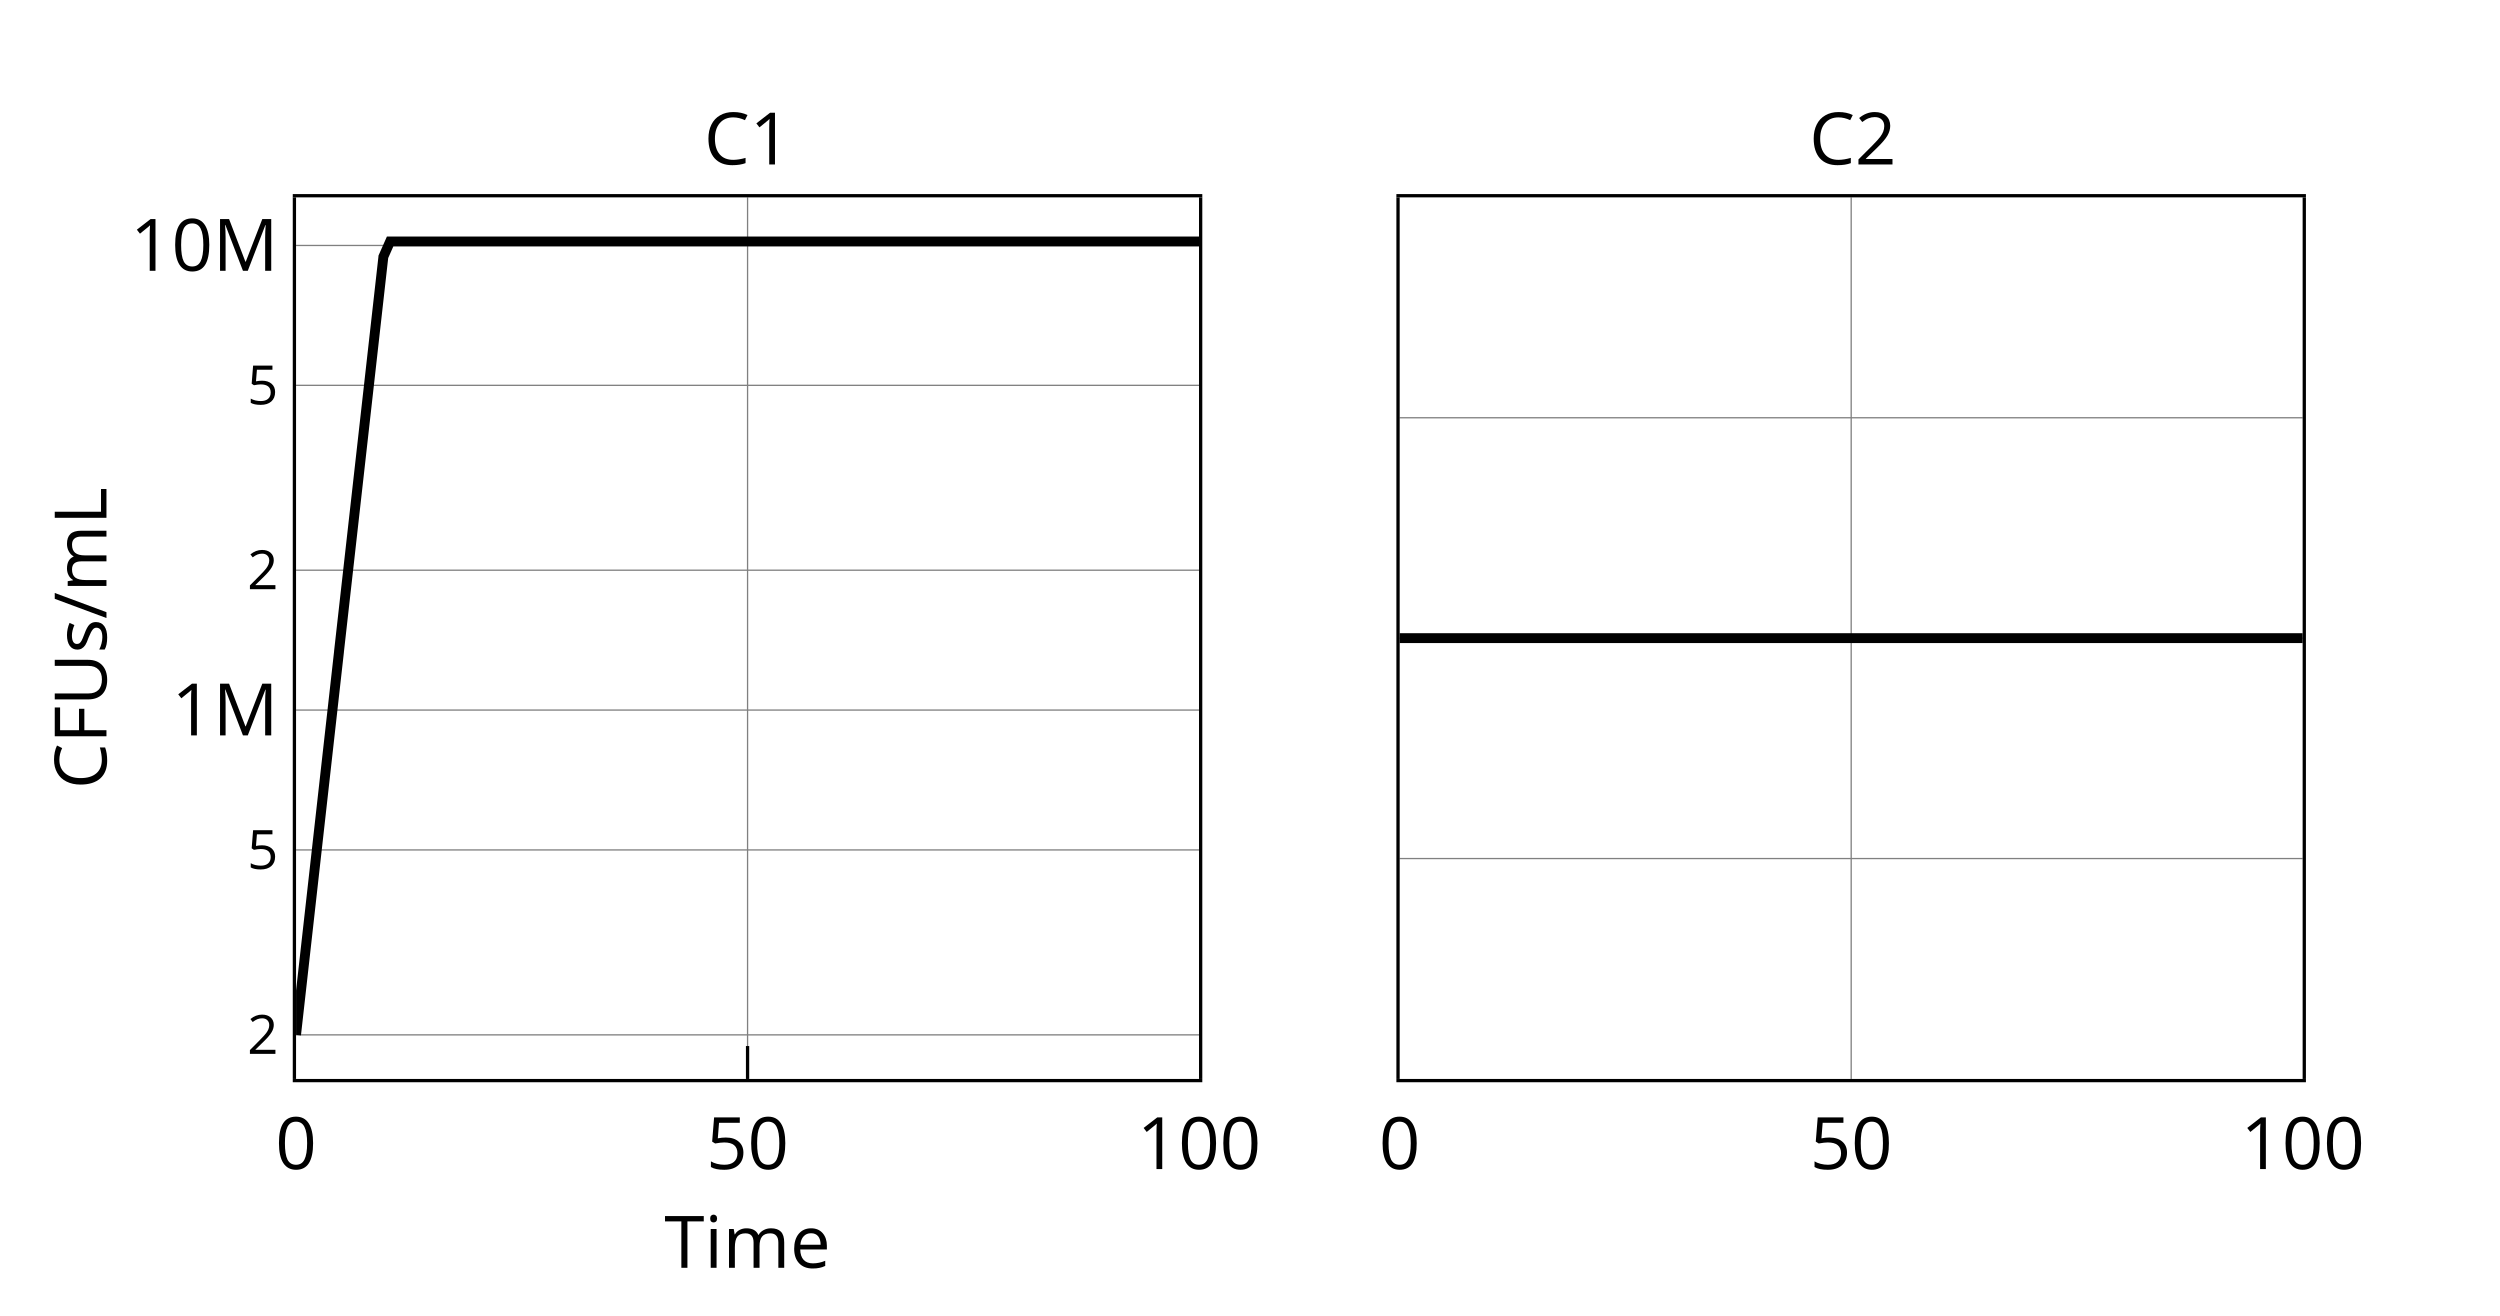
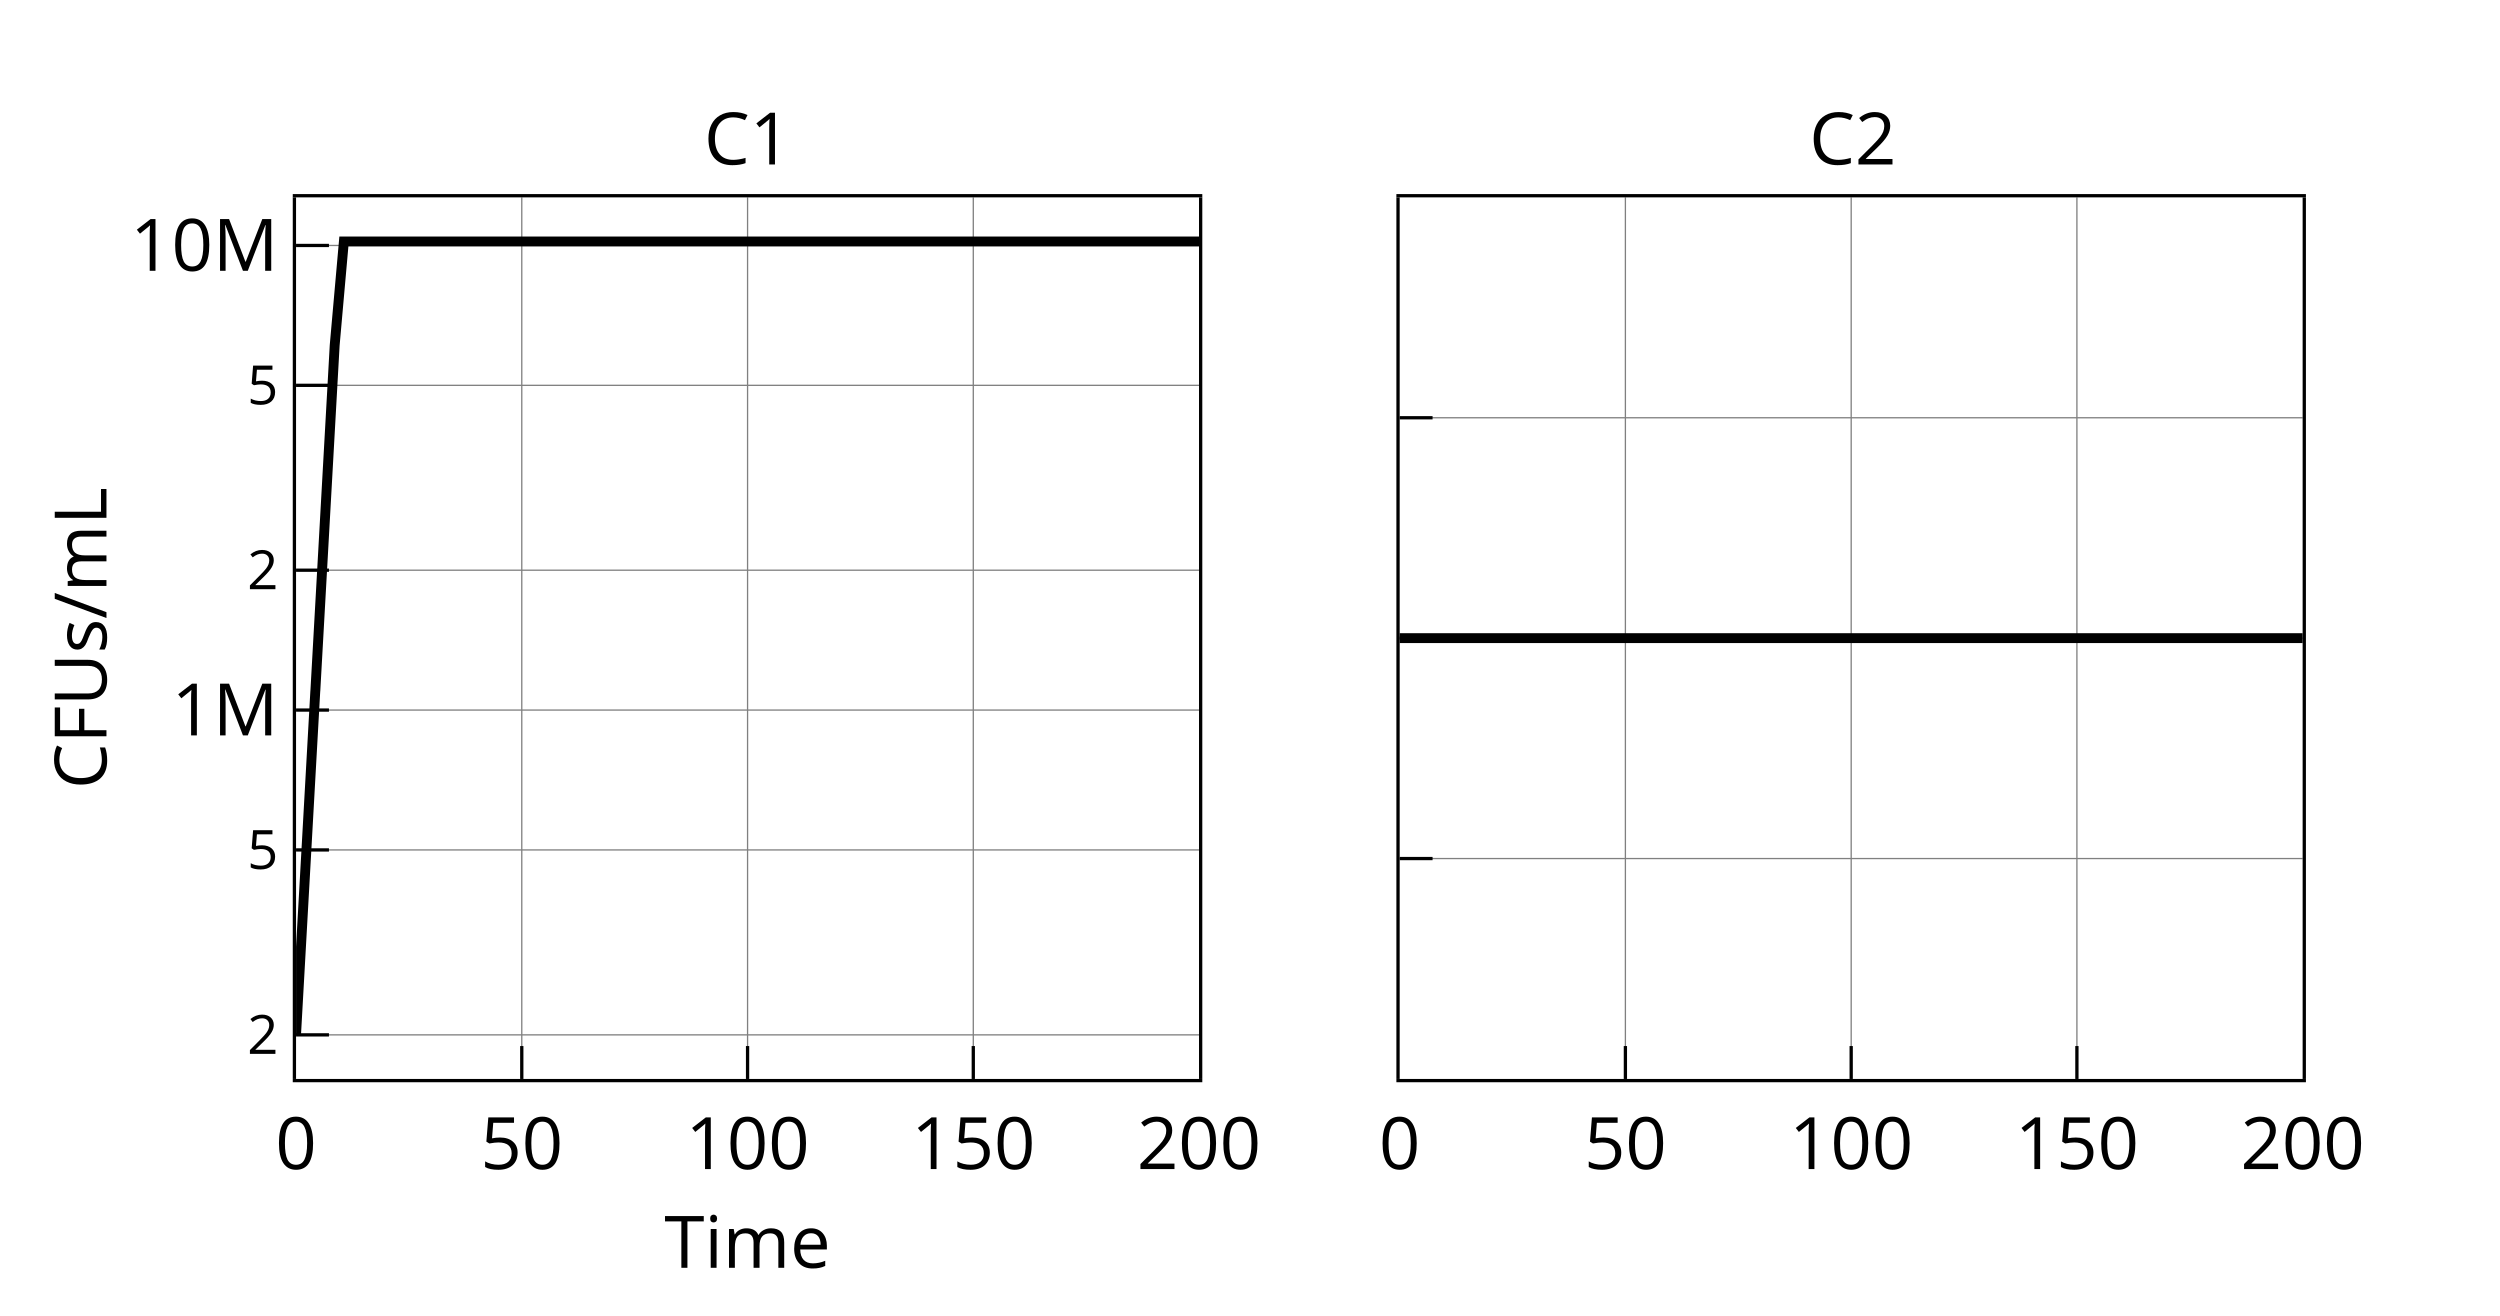
<svg xmlns="http://www.w3.org/2000/svg" class="main-svg" width="380" height="200" style="" viewBox="0 0 380 200">
  <rect x="0" y="0" width="380" height="200" style="fill: rgb(255, 255, 255); fill-opacity: 1;" />
-   <defs id="defs-1fdc90">
+   <defs id="defs-13b8bc">
    <g class="clips">
-       <clipPath id="clip1fdc90xyplot" class="plotclip">
+       <clipPath id="clip13b8bcxyplot" class="plotclip">
        <rect width="137.25" height="134" />
      </clipPath>
-       <clipPath id="clip1fdc90x2y2plot" class="plotclip">
+       <clipPath id="clip13b8bcx2y2plot" class="plotclip">
        <rect width="137.25" height="134" />
      </clipPath>
-       <clipPath class="axesclip" id="clip1fdc90x">
+       <clipPath class="axesclip" id="clip13b8bcx">
        <rect x="45" y="0" width="137.25" height="200" />
      </clipPath>
-       <clipPath class="axesclip" id="clip1fdc90y">
+       <clipPath class="axesclip" id="clip13b8bcy">
        <rect x="0" y="30" width="380" height="134" />
      </clipPath>
-       <clipPath class="axesclip" id="clip1fdc90xy">
+       <clipPath class="axesclip" id="clip13b8bcxy">
        <rect x="45" y="30" width="137.25" height="134" />
      </clipPath>
-       <clipPath class="axesclip" id="clip1fdc90y2">
+       <clipPath class="axesclip" id="clip13b8bcy2">
        <rect x="0" y="30" width="380" height="134" />
      </clipPath>
-       <clipPath class="axesclip" id="clip1fdc90xy2">
+       <clipPath class="axesclip" id="clip13b8bcxy2">
        <rect x="45" y="30" width="137.25" height="134" />
      </clipPath>
-       <clipPath class="axesclip" id="clip1fdc90x2">
+       <clipPath class="axesclip" id="clip13b8bcx2">
        <rect x="212.75" y="0" width="137.25" height="200" />
      </clipPath>
-       <clipPath class="axesclip" id="clip1fdc90x2y">
+       <clipPath class="axesclip" id="clip13b8bcx2y">
        <rect x="212.75" y="30" width="137.25" height="134" />
      </clipPath>
-       <clipPath class="axesclip" id="clip1fdc90x2y2">
+       <clipPath class="axesclip" id="clip13b8bcx2y2">
        <rect x="212.75" y="30" width="137.25" height="134" />
      </clipPath>
    </g>
    <g class="gradients" />
    <g class="patterns" />
  </defs>
  <g class="bglayer" />
  <g class="layer-below">
    <g class="imagelayer" />
    <g class="shapelayer" />
  </g>
  <g class="cartesianlayer">
    <g class="subplot xy">
      <g class="layer-subplot">
        <g class="shapelayer" />
        <g class="imagelayer" />
      </g>
      <g class="minor-gridlayer">
        <g class="x" />
        <g class="y" />
      </g>
      <g class="gridlayer">
        <g class="x">
+           <path class="xgrid crisp" transform="translate(79.31,0)" d="M0,30v134" style="stroke: rgb(128, 128, 128); stroke-opacity: 1; stroke-width: 0.2px;" />
          <path class="xgrid crisp" transform="translate(113.63,0)" d="M0,30v134" style="stroke: rgb(128, 128, 128); stroke-opacity: 1; stroke-width: 0.2px;" />
+           <path class="xgrid crisp" transform="translate(147.94,0)" d="M0,30v134" style="stroke: rgb(128, 128, 128); stroke-opacity: 1; stroke-width: 0.2px;" />
        </g>
        <g class="y">
          <path class="ygrid crisp" transform="translate(0,157.3)" d="M45,0h137.25" style="stroke: rgb(128, 128, 128); stroke-opacity: 1; stroke-width: 0.2px;" />
          <path class="ygrid crisp" transform="translate(0,129.19)" d="M45,0h137.25" style="stroke: rgb(128, 128, 128); stroke-opacity: 1; stroke-width: 0.2px;" />
          <path class="ygrid crisp" transform="translate(0,107.93)" d="M45,0h137.25" style="stroke: rgb(128, 128, 128); stroke-opacity: 1; stroke-width: 0.2px;" />
          <path class="ygrid crisp" transform="translate(0,86.67)" d="M45,0h137.25" style="stroke: rgb(128, 128, 128); stroke-opacity: 1; stroke-width: 0.2px;" />
          <path class="ygrid crisp" transform="translate(0,58.57)" d="M45,0h137.25" style="stroke: rgb(128, 128, 128); stroke-opacity: 1; stroke-width: 0.2px;" />
          <path class="ygrid crisp" transform="translate(0,37.31)" d="M45,0h137.25" style="stroke: rgb(128, 128, 128); stroke-opacity: 1; stroke-width: 0.2px;" />
        </g>
      </g>
      <g class="zerolinelayer" />
      <g class="layer-between">
        <g class="shapelayer" />
        <g class="imagelayer" />
      </g>
      <path class="xlines-below" />
      <path class="ylines-below" />
      <g class="overlines-below" />
      <g class="xaxislayer-below" />
      <g class="yaxislayer-below" />
      <g class="overaxes-below" />
      <g class="overplot">
-         <g class="xy" transform="translate(45,30)" clip-path="url(#clip1fdc90xyplot)">
+         <g class="xy" transform="translate(45,30)" clip-path="url(#clip13b8bcxyplot)">
          <g class="scatterlayer mlayer">
-             <g class="trace scatter trace19017c" style="stroke-miterlimit: 2; opacity: 1;">
+             <g class="trace scatter trace065c8d" style="stroke-miterlimit: 2; opacity: 1;">
              <g class="fills" />
              <g class="errorbars" />
              <g class="lines">
-                 <path class="js-line" d="M0,127.3L6.52,69.14L6.53,69.01L13.26,9.15L13.27,9.03L14.3,6.7L14.32,6.7L137.25,6.7" style="vector-effect: none; fill: none; stroke: rgb(0, 0, 0); stroke-opacity: 1; stroke-width: 1.5px; opacity: 1;" />
+                 <path class="js-line" d="M0,127.3L2.92,75.14L2.94,74.89L5.87,22.52L5.89,22.28L7.27,6.7L7.29,6.7L137.25,6.7" style="vector-effect: none; fill: none; stroke: rgb(0, 0, 0); stroke-opacity: 1; stroke-width: 1.5px; opacity: 1;" />
              </g>
              <g class="points" />
              <g class="text" />
            </g>
          </g>
        </g>
      </g>
      <path class="xlines-above crisp" d="M44.5,164.25H182.75M44.5,29.75H182.75" style="fill: none; stroke-width: 0.5px; stroke: rgb(0, 0, 0); stroke-opacity: 1;" />
      <path class="ylines-above crisp" d="M44.75,30V164M182.5,30V164" style="fill: none; stroke-width: 0.5px; stroke: rgb(0, 0, 0); stroke-opacity: 1;" />
      <g class="overlines-above" />
      <g class="xaxislayer-above">
+         <path class="xtick ticks crisp" d="M0,164v-5" transform="translate(79.31,0)" style="stroke: rgb(0, 0, 0); stroke-opacity: 1; stroke-width: 0.5px;" />
        <path class="xtick ticks crisp" d="M0,164v-5" transform="translate(113.63,0)" style="stroke: rgb(0, 0, 0); stroke-opacity: 1; stroke-width: 0.5px;" />
+         <path class="xtick ticks crisp" d="M0,164v-5" transform="translate(147.94,0)" style="stroke: rgb(0, 0, 0); stroke-opacity: 1; stroke-width: 0.5px;" />
        <g class="xtick">
          <text text-anchor="middle" x="0" y="177.7" transform="translate(45,0)" style="font-family: 'Open Sans', verdana, arial, sans-serif; font-size: 11px; fill: rgb(0, 0, 0); fill-opacity: 1; white-space: pre; opacity: 1;">0</text>
        </g>
        <g class="xtick">
-           <text text-anchor="middle" x="0" y="177.7" style="font-family: 'Open Sans', verdana, arial, sans-serif; font-size: 11px; fill: rgb(0, 0, 0); fill-opacity: 1; white-space: pre; opacity: 1;" transform="translate(113.63,0)">50</text>
-         </g>
-         <g class="xtick">
-           <text text-anchor="middle" x="0" y="177.7" style="font-family: 'Open Sans', verdana, arial, sans-serif; font-size: 11px; fill: rgb(0, 0, 0); fill-opacity: 1; white-space: pre; opacity: 1;" transform="translate(182.25,0)">100</text>
+           <text text-anchor="middle" x="0" y="177.7" style="font-family: 'Open Sans', verdana, arial, sans-serif; font-size: 11px; fill: rgb(0, 0, 0); fill-opacity: 1; white-space: pre; opacity: 1;" transform="translate(79.31,0)">50</text>
+         </g>
+         <g class="xtick">
+           <text text-anchor="middle" x="0" y="177.7" style="font-family: 'Open Sans', verdana, arial, sans-serif; font-size: 11px; fill: rgb(0, 0, 0); fill-opacity: 1; white-space: pre; opacity: 1;" transform="translate(113.63,0)">100</text>
+         </g>
+         <g class="xtick">
+           <text text-anchor="middle" x="0" y="177.7" style="font-family: 'Open Sans', verdana, arial, sans-serif; font-size: 11px; fill: rgb(0, 0, 0); fill-opacity: 1; white-space: pre; opacity: 1;" transform="translate(147.94,0)">150</text>
+         </g>
+         <g class="xtick">
+           <text text-anchor="middle" x="0" y="177.7" style="font-family: 'Open Sans', verdana, arial, sans-serif; font-size: 11px; fill: rgb(0, 0, 0); fill-opacity: 1; white-space: pre; opacity: 1;" transform="translate(182.25,0)">200</text>
        </g>
      </g>
      <g class="yaxislayer-above">
+         <path class="ytick ticks crisp" d="M45,0h5" transform="translate(0,157.3)" style="stroke: rgb(0, 0, 0); stroke-opacity: 1; stroke-width: 0.5px;" />
+         <path class="ytick ticks crisp" d="M45,0h5" transform="translate(0,129.19)" style="stroke: rgb(0, 0, 0); stroke-opacity: 1; stroke-width: 0.5px;" />
+         <path class="ytick ticks crisp" d="M45,0h5" transform="translate(0,107.93)" style="stroke: rgb(0, 0, 0); stroke-opacity: 1; stroke-width: 0.5px;" />
+         <path class="ytick ticks crisp" d="M45,0h5" transform="translate(0,86.67)" style="stroke: rgb(0, 0, 0); stroke-opacity: 1; stroke-width: 0.5px;" />
+         <path class="ytick ticks crisp" d="M45,0h5" transform="translate(0,58.57)" style="stroke: rgb(0, 0, 0); stroke-opacity: 1; stroke-width: 0.5px;" />
+         <path class="ytick ticks crisp" d="M45,0h5" transform="translate(0,37.31)" style="stroke: rgb(0, 0, 0); stroke-opacity: 1; stroke-width: 0.5px;" />
        <g class="ytick">
          <text text-anchor="end" x="42.3" y="2.887" transform="translate(0,157.3)" style="font-family: 'Open Sans', verdana, arial, sans-serif; font-size: 8.25px; fill: rgb(0, 0, 0); fill-opacity: 1; white-space: pre; opacity: 1;">2</text>
        </g>
        <g class="ytick">
          <text text-anchor="end" x="42.3" y="2.887" style="font-family: 'Open Sans', verdana, arial, sans-serif; font-size: 8.25px; fill: rgb(0, 0, 0); fill-opacity: 1; white-space: pre; opacity: 1;" transform="translate(0,129.19)">5</text>
        </g>
        <g class="ytick">
          <text text-anchor="end" x="42.3" y="3.85" style="font-family: 'Open Sans', verdana, arial, sans-serif; font-size: 11px; fill: rgb(0, 0, 0); fill-opacity: 1; white-space: pre; opacity: 1;" transform="translate(0,107.93)">1M</text>
        </g>
        <g class="ytick">
          <text text-anchor="end" x="42.3" y="2.887" style="font-family: 'Open Sans', verdana, arial, sans-serif; font-size: 8.25px; fill: rgb(0, 0, 0); fill-opacity: 1; white-space: pre; opacity: 1;" transform="translate(0,86.67)">2</text>
        </g>
        <g class="ytick">
          <text text-anchor="end" x="42.3" y="2.887" style="font-family: 'Open Sans', verdana, arial, sans-serif; font-size: 8.25px; fill: rgb(0, 0, 0); fill-opacity: 1; white-space: pre; opacity: 1;" transform="translate(0,58.57)">5</text>
        </g>
        <g class="ytick">
          <text text-anchor="end" x="42.3" y="3.85" style="font-family: 'Open Sans', verdana, arial, sans-serif; font-size: 11px; fill: rgb(0, 0, 0); fill-opacity: 1; white-space: pre; opacity: 1;" transform="translate(0,37.31)">10M</text>
        </g>
      </g>
      <g class="overaxes-above" />
    </g>
    <g class="subplot x2y2">
      <g class="layer-subplot">
        <g class="shapelayer" />
        <g class="imagelayer" />
      </g>
      <g class="minor-gridlayer">
        <g class="x2" />
        <g class="y2" />
      </g>
      <g class="gridlayer">
        <g class="x2">
+           <path class="x2grid crisp" transform="translate(247.06,0)" d="M0,30v134" style="stroke: rgb(128, 128, 128); stroke-opacity: 1; stroke-width: 0.2px;" />
          <path class="x2grid crisp" transform="translate(281.38,0)" d="M0,30v134" style="stroke: rgb(128, 128, 128); stroke-opacity: 1; stroke-width: 0.2px;" />
+           <path class="x2grid crisp" transform="translate(315.69,0)" d="M0,30v134" style="stroke: rgb(128, 128, 128); stroke-opacity: 1; stroke-width: 0.2px;" />
        </g>
        <g class="y2">
          <path class="y2grid crisp" transform="translate(0,130.5)" d="M212.75,0h137.25" style="stroke: rgb(128, 128, 128); stroke-opacity: 1; stroke-width: 0.2px;" />
          <path class="y2grid crisp" transform="translate(0,97)" d="M212.75,0h137.25" style="stroke: rgb(128, 128, 128); stroke-opacity: 1; stroke-width: 0.2px;" />
          <path class="y2grid crisp" transform="translate(0,63.5)" d="M212.75,0h137.25" style="stroke: rgb(128, 128, 128); stroke-opacity: 1; stroke-width: 0.2px;" />
        </g>
      </g>
      <g class="zerolinelayer" />
      <g class="layer-between">
        <g class="shapelayer" />
        <g class="imagelayer" />
      </g>
      <path class="xlines-below" />
      <path class="ylines-below" />
      <g class="overlines-below" />
      <g class="xaxislayer-below" />
      <g class="yaxislayer-below" />
      <g class="overaxes-below" />
      <g class="overplot">
-         <g class="x2y2" transform="translate(212.75,30)" clip-path="url(#clip1fdc90x2y2plot)">
+         <g class="x2y2" transform="translate(212.75,30)" clip-path="url(#clip13b8bcx2y2plot)">
          <g class="scatterlayer mlayer">
-             <g class="trace scatter tracefed67d" style="stroke-miterlimit: 2; opacity: 1;">
+             <g class="trace scatter trace92464d" style="stroke-miterlimit: 2; opacity: 1;">
              <g class="fills" />
              <g class="errorbars" />
              <g class="lines">
                <path class="js-line" d="M0,67L137.25,67" style="vector-effect: none; fill: none; stroke: rgb(0, 0, 0); stroke-opacity: 1; stroke-width: 1.5px; opacity: 1;" />
              </g>
              <g class="points" />
              <g class="text" />
            </g>
          </g>
        </g>
      </g>
      <path class="xlines-above crisp" d="M212.25,164.25H350.5M212.25,29.75H350.5" style="fill: none; stroke-width: 0.5px; stroke: rgb(0, 0, 0); stroke-opacity: 1;" />
      <path class="ylines-above crisp" d="M212.5,30V164M350.25,30V164" style="fill: none; stroke-width: 0.5px; stroke: rgb(0, 0, 0); stroke-opacity: 1;" />
      <g class="overlines-above" />
      <g class="xaxislayer-above">
+         <path class="x2tick ticks crisp" d="M0,164v-5" transform="translate(247.06,0)" style="stroke: rgb(0, 0, 0); stroke-opacity: 1; stroke-width: 0.5px;" />
+         <path class="x2tick ticks crisp" d="M0,164v-5" transform="translate(281.38,0)" style="stroke: rgb(0, 0, 0); stroke-opacity: 1; stroke-width: 0.5px;" />
+         <path class="x2tick ticks crisp" d="M0,164v-5" transform="translate(315.69,0)" style="stroke: rgb(0, 0, 0); stroke-opacity: 1; stroke-width: 0.5px;" />
        <g class="x2tick">
          <text text-anchor="middle" x="0" y="177.7" transform="translate(212.75,0)" style="font-family: 'Open Sans', verdana, arial, sans-serif; font-size: 11px; fill: rgb(0, 0, 0); fill-opacity: 1; white-space: pre; opacity: 1;">0</text>
        </g>
        <g class="x2tick">
-           <text text-anchor="middle" x="0" y="177.7" style="font-family: 'Open Sans', verdana, arial, sans-serif; font-size: 11px; fill: rgb(0, 0, 0); fill-opacity: 1; white-space: pre; opacity: 1;" transform="translate(281.38,0)">50</text>
-         </g>
-         <g class="x2tick">
-           <text text-anchor="middle" x="0" y="177.7" style="font-family: 'Open Sans', verdana, arial, sans-serif; font-size: 11px; fill: rgb(0, 0, 0); fill-opacity: 1; white-space: pre; opacity: 1;" transform="translate(350,0)">100</text>
-         </g>
-       </g>
-       <g class="yaxislayer-above" />
+           <text text-anchor="middle" x="0" y="177.7" style="font-family: 'Open Sans', verdana, arial, sans-serif; font-size: 11px; fill: rgb(0, 0, 0); fill-opacity: 1; white-space: pre; opacity: 1;" transform="translate(247.06,0)">50</text>
+         </g>
+         <g class="x2tick">
+           <text text-anchor="middle" x="0" y="177.7" style="font-family: 'Open Sans', verdana, arial, sans-serif; font-size: 11px; fill: rgb(0, 0, 0); fill-opacity: 1; white-space: pre; opacity: 1;" transform="translate(281.38,0)">100</text>
+         </g>
+         <g class="x2tick">
+           <text text-anchor="middle" x="0" y="177.7" style="font-family: 'Open Sans', verdana, arial, sans-serif; font-size: 11px; fill: rgb(0, 0, 0); fill-opacity: 1; white-space: pre; opacity: 1;" transform="translate(315.69,0)">150</text>
+         </g>
+         <g class="x2tick">
+           <text text-anchor="middle" x="0" y="177.7" style="font-family: 'Open Sans', verdana, arial, sans-serif; font-size: 11px; fill: rgb(0, 0, 0); fill-opacity: 1; white-space: pre; opacity: 1;" transform="translate(350,0)">200</text>
+         </g>
+       </g>
+       <g class="yaxislayer-above">
+         <path class="y2tick ticks crisp" d="M212.75,0h5" transform="translate(0,130.5)" style="stroke: rgb(0, 0, 0); stroke-opacity: 1; stroke-width: 0.5px;" />
+         <path class="y2tick ticks crisp" d="M212.75,0h5" transform="translate(0,97)" style="stroke: rgb(0, 0, 0); stroke-opacity: 1; stroke-width: 0.5px;" />
+         <path class="y2tick ticks crisp" d="M212.75,0h5" transform="translate(0,63.5)" style="stroke: rgb(0, 0, 0); stroke-opacity: 1; stroke-width: 0.5px;" />
+       </g>
      <g class="overaxes-above" />
    </g>
  </g>
  <g class="polarlayer" />
  <g class="smithlayer" />
  <g class="ternarylayer" />
  <g class="geolayer" />
  <g class="funnelarealayer" />
  <g class="pielayer" />
  <g class="iciclelayer" />
  <g class="treemaplayer" />
  <g class="sunburstlayer" />
  <g class="glimages" />
-   <defs id="topdefs-1fdc90">
+   <defs id="topdefs-13b8bc">
    <g class="clips" />
  </defs>
  <g class="layer-above">
    <g class="imagelayer" />
    <g class="shapelayer" />
  </g>
  <g class="infolayer">
    <g class="g-gtitle" />
    <g class="g-xtitle" transform="translate(0,4.55)">
      <text class="xtitle" x="113.625" y="188.153" text-anchor="middle" style="opacity: 1; font-family: 'Open Sans', verdana, arial, sans-serif; font-size: 11px; fill: rgb(0, 0, 0); fill-opacity: 1; white-space: pre;">Time</text>
    </g>
    <g class="g-x2title" />
    <g class="g-ytitle">
      <text class="ytitle" transform="rotate(-90,16.18125,97)" x="16.181" y="97" text-anchor="middle" style="opacity: 1; font-family: 'Open Sans', verdana, arial, sans-serif; font-size: 11px; fill: rgb(0, 0, 0); fill-opacity: 1; white-space: pre;">CFUs/mL</text>
    </g>
    <g class="g-y2title" />
    <g class="annotation" data-index="0" style="opacity: 1;">
      <g class="annotation-text-g" transform="rotate(0,113.625,20.5)">
        <g class="cursor-pointer" transform="translate(105,11)">
          <rect class="bg" x="0.5" y="0.5" width="16" height="18" style="stroke-width: 1px; stroke: rgb(0, 0, 0); stroke-opacity: 0; fill: rgb(0, 0, 0); fill-opacity: 0;" />
          <text class="annotation-text" text-anchor="middle" x="8.625" y="14" style="font-family: 'Open Sans', verdana, arial, sans-serif; font-size: 11px; fill: rgb(0, 0, 0); fill-opacity: 1; white-space: pre;">C1</text>
        </g>
      </g>
    </g>
    <g class="annotation" data-index="1" style="opacity: 1;">
      <g class="annotation-text-g" transform="rotate(0,281.375,20.5)">
        <g class="cursor-pointer" transform="translate(273,11)">
          <rect class="bg" x="0.5" y="0.5" width="16" height="18" style="stroke-width: 1px; stroke: rgb(0, 0, 0); stroke-opacity: 0; fill: rgb(0, 0, 0); fill-opacity: 0;" />
          <text class="annotation-text" text-anchor="middle" x="8.625" y="14" style="font-family: 'Open Sans', verdana, arial, sans-serif; font-size: 11px; fill: rgb(0, 0, 0); fill-opacity: 1; white-space: pre;">C2</text>
        </g>
      </g>
    </g>
  </g>
</svg>
